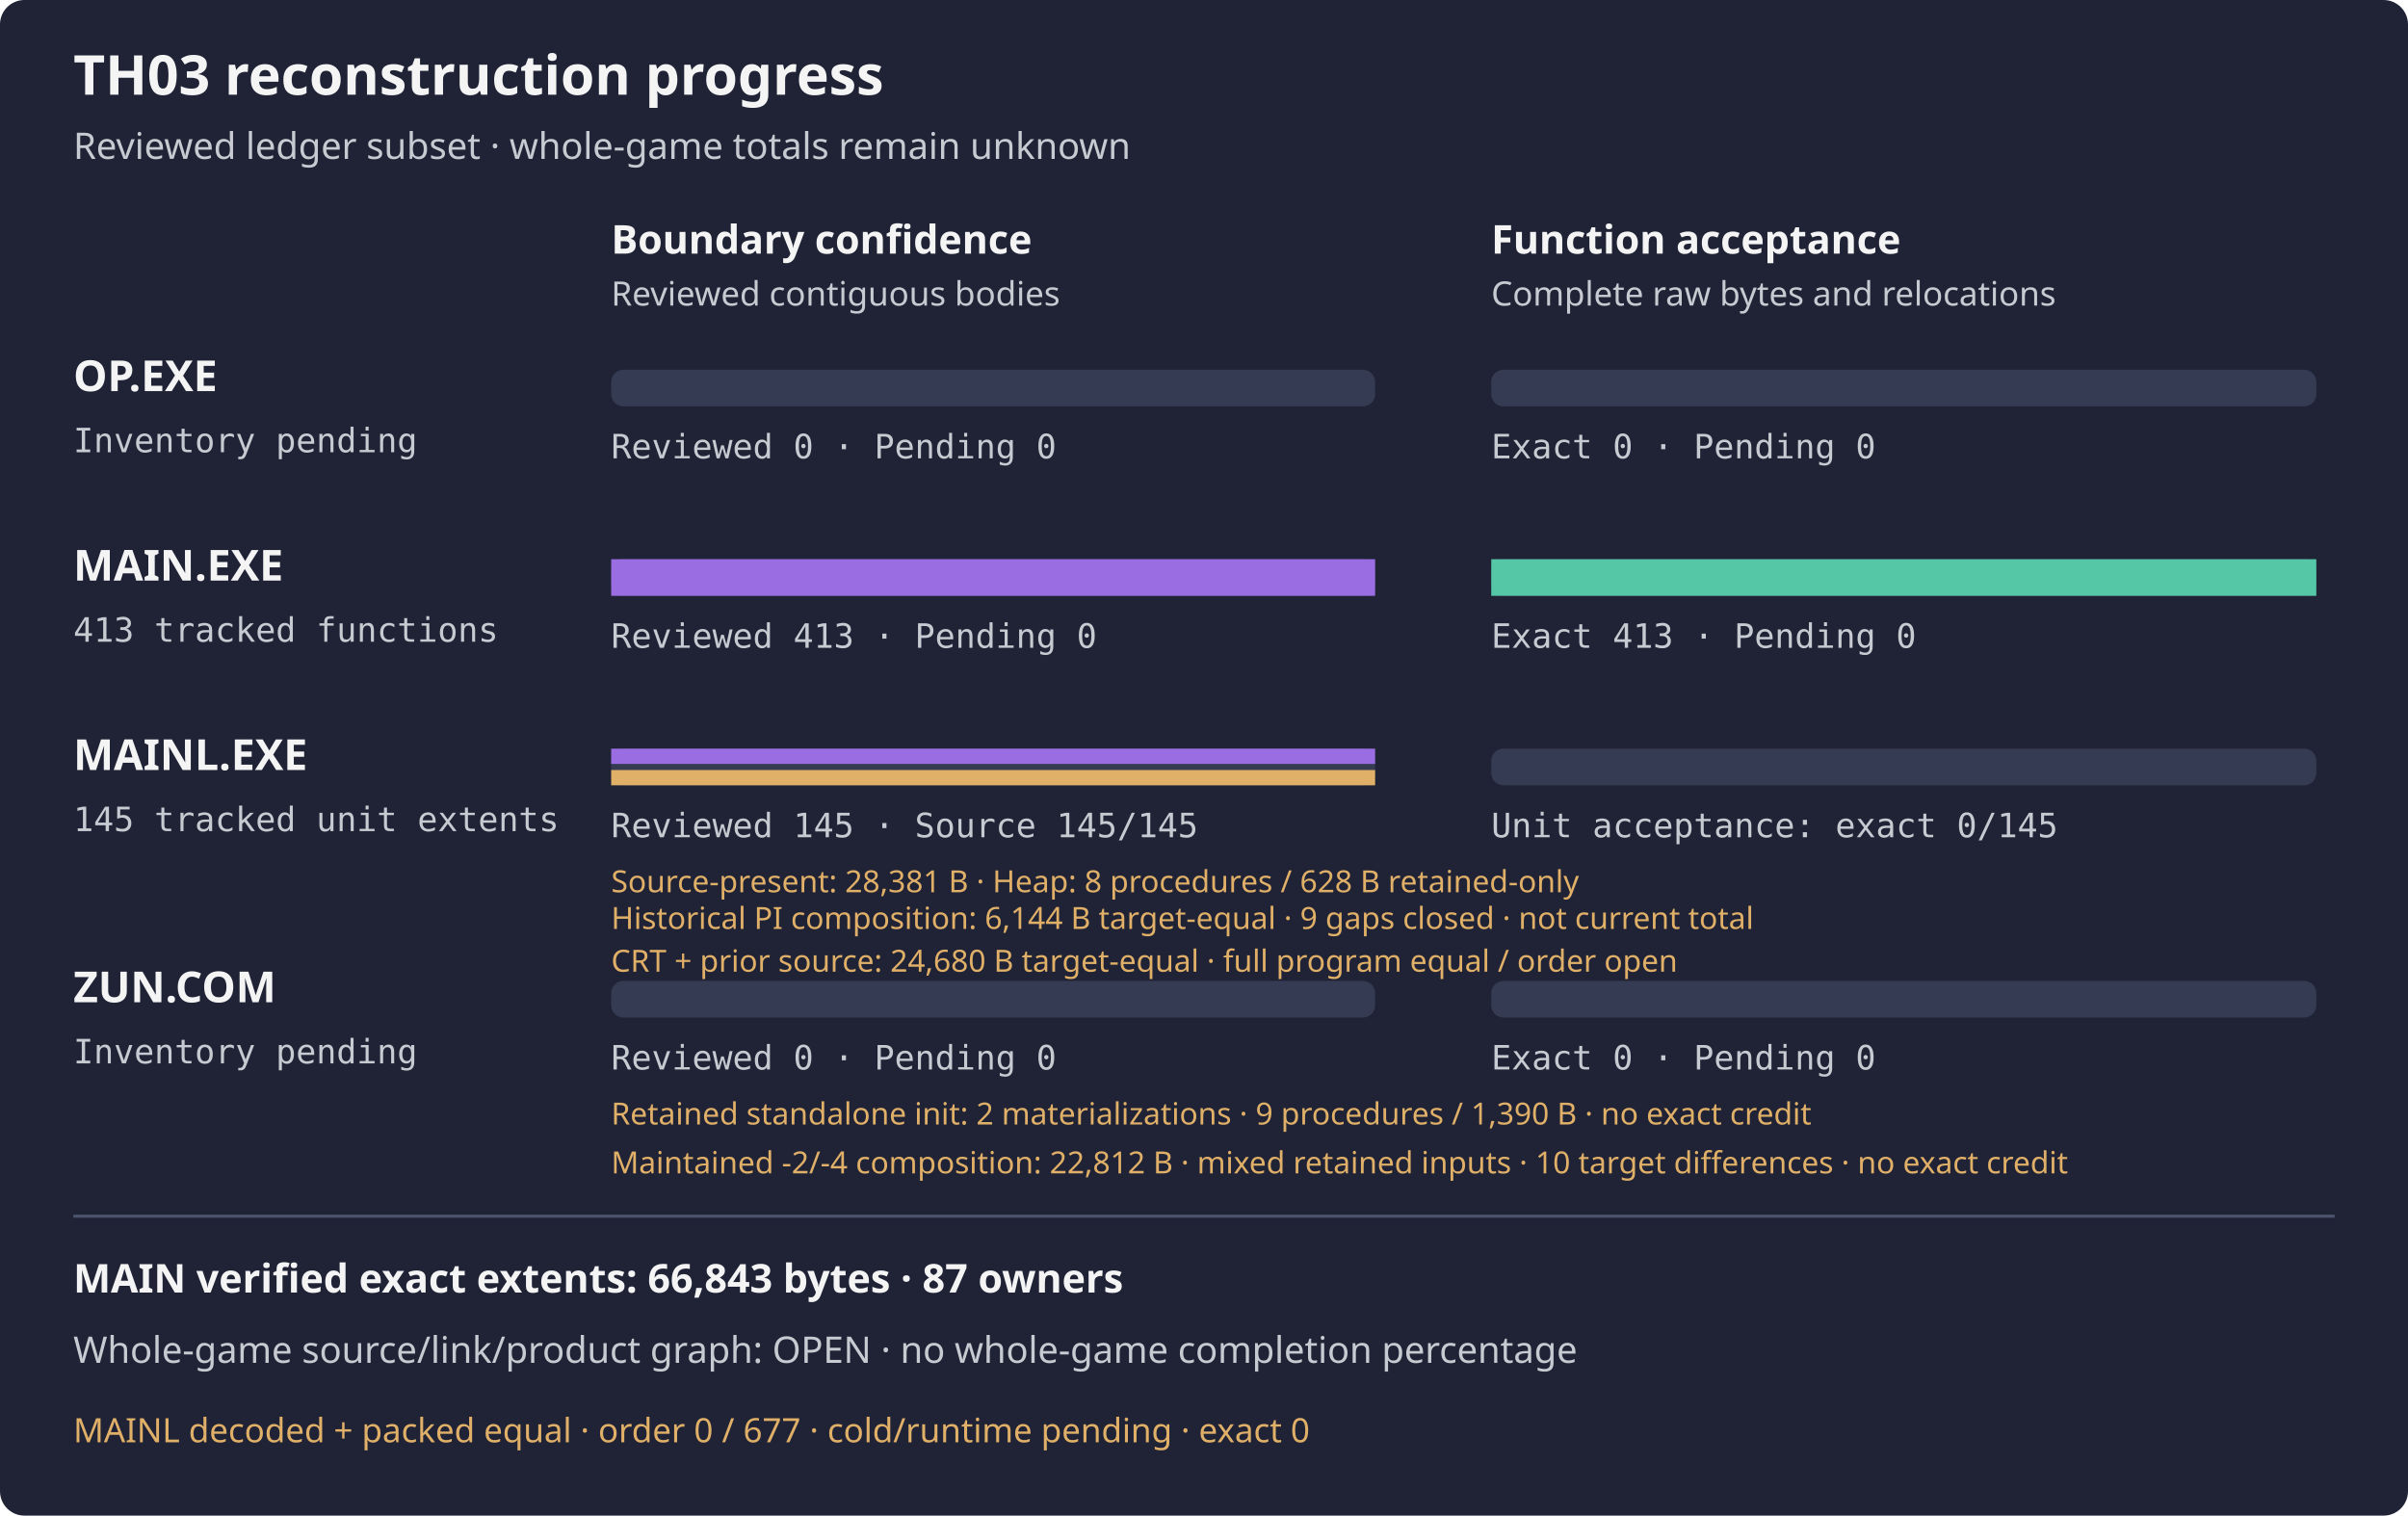
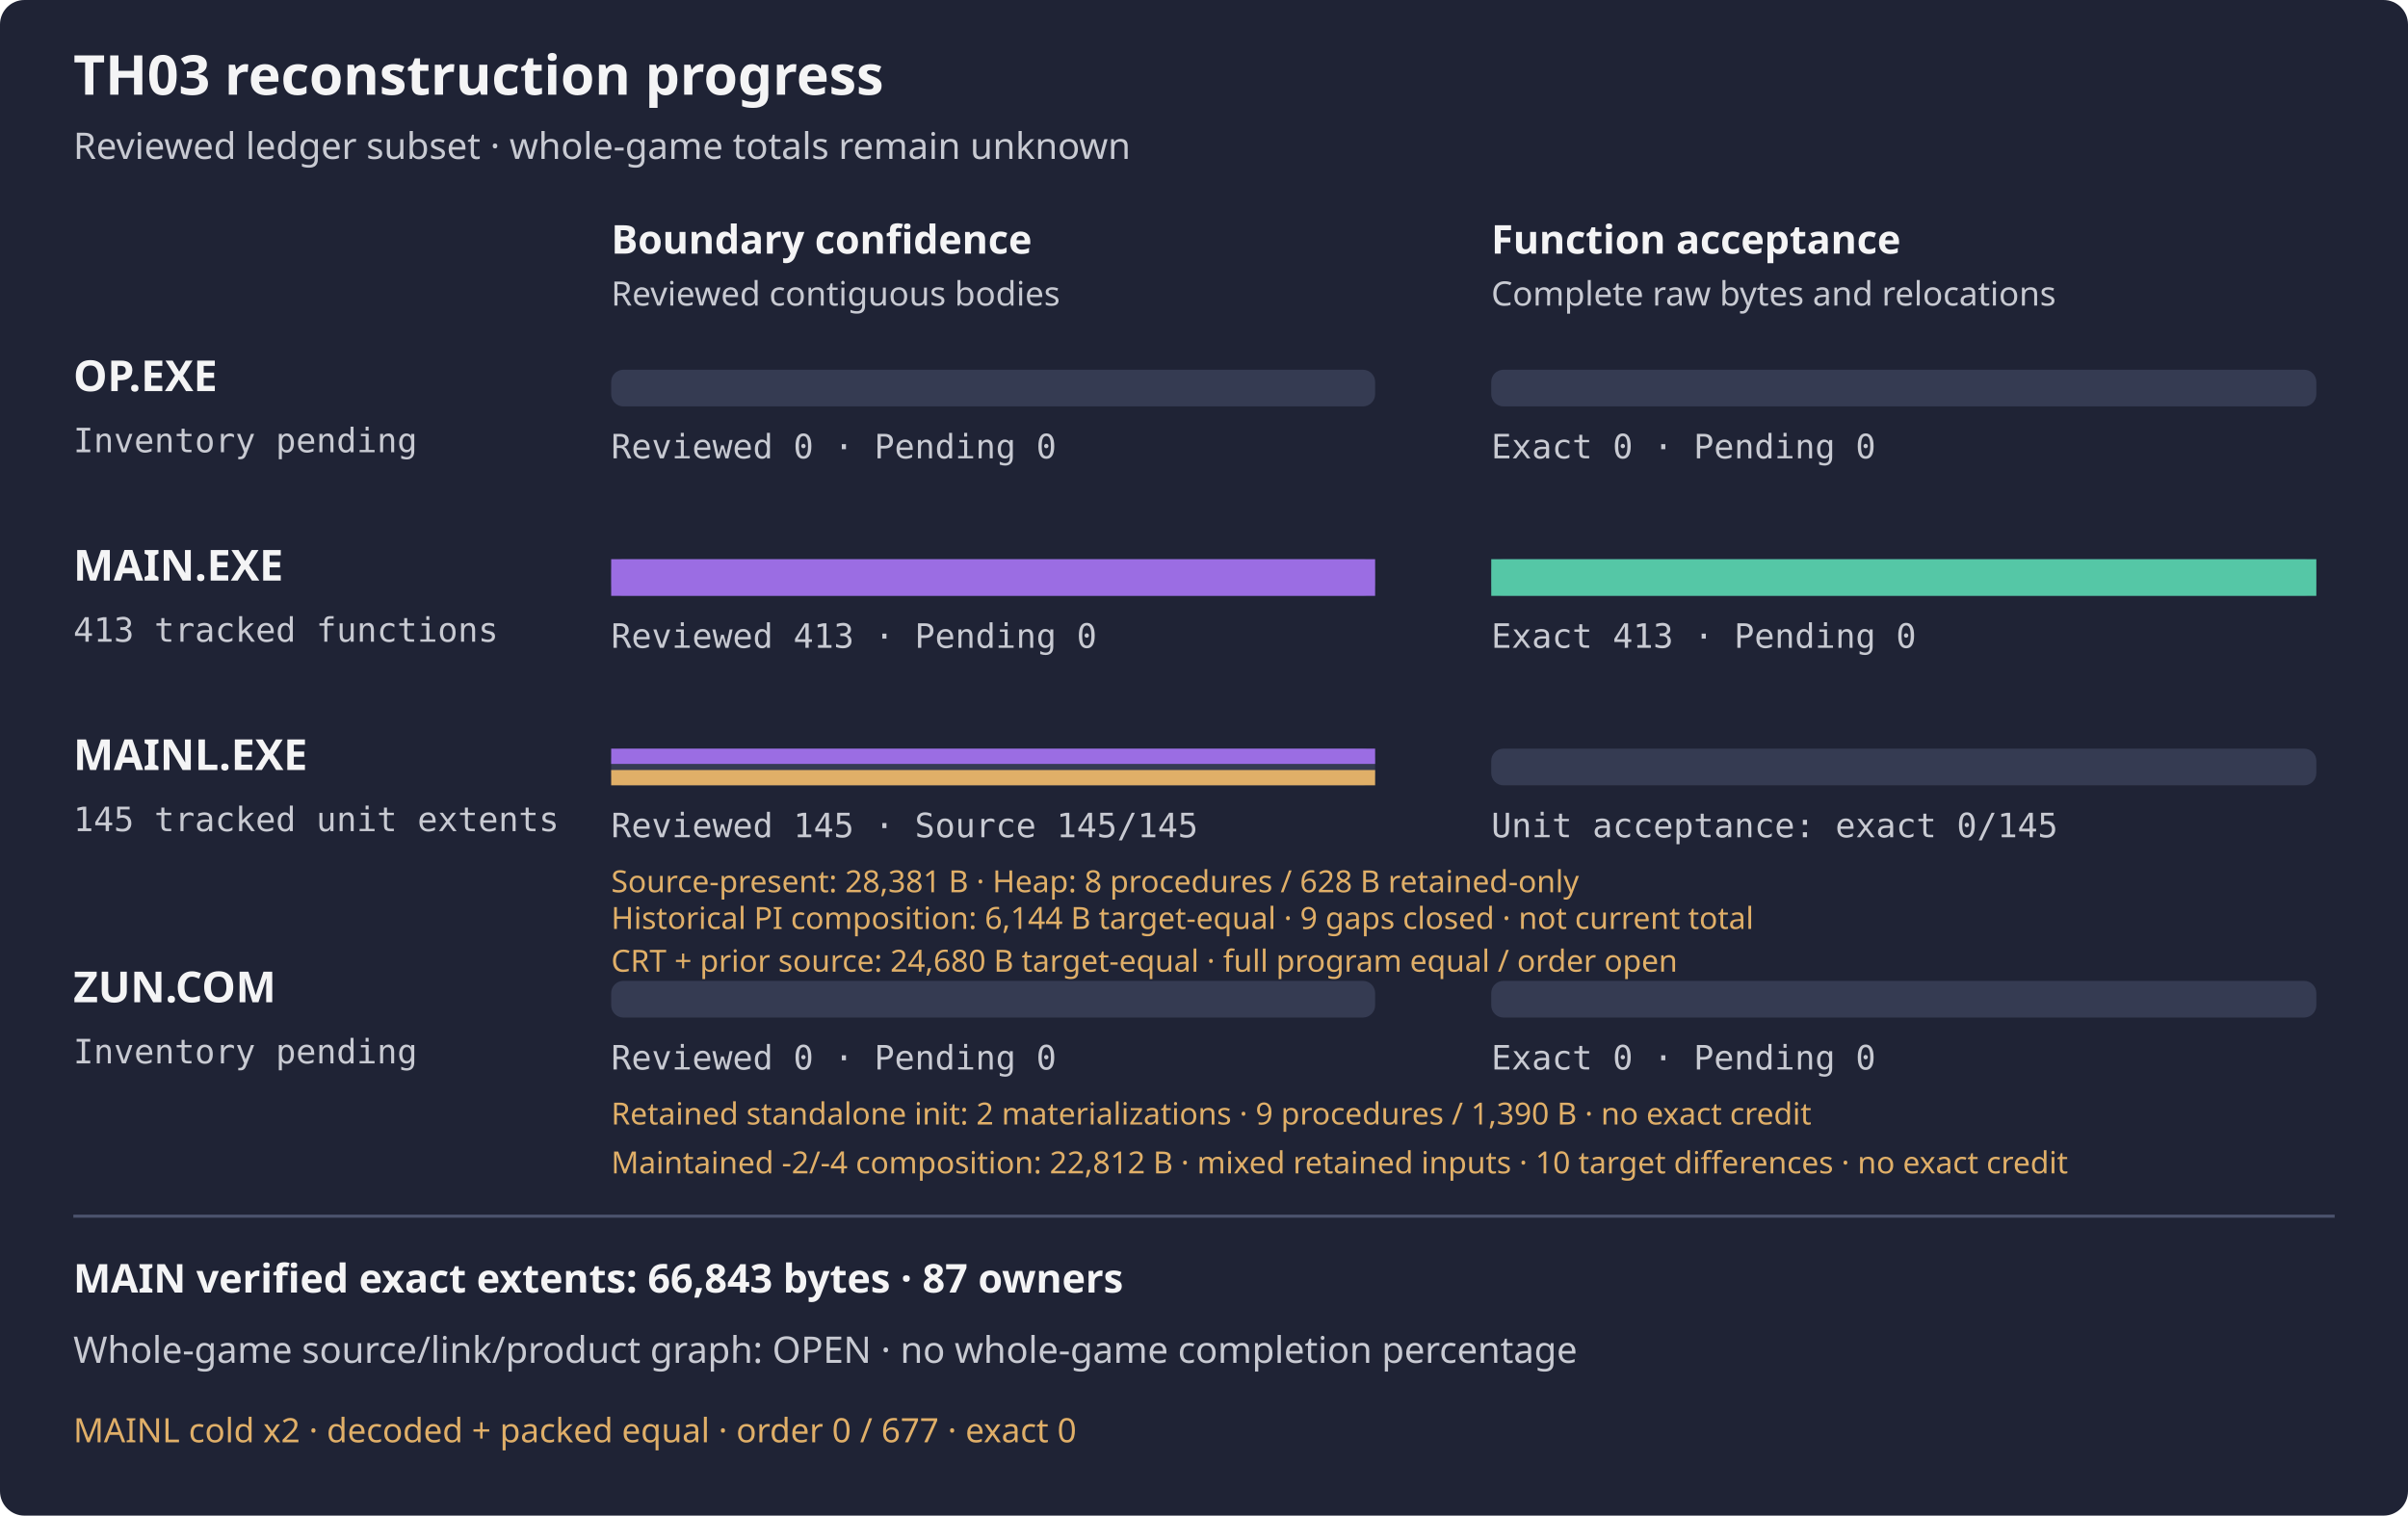
<svg xmlns="http://www.w3.org/2000/svg" width="788" height="496" viewBox="0 0 788 496" role="img" aria-label="TH03 reviewed subset reconstruction progress">
  <rect width="788" height="496" rx="8" fill="#1f2335" />
  <text x="24" y="31" fill="#f4f4f5" font-family="sans-serif" font-size="18" font-weight="600">TH03 reconstruction progress</text>
  <text x="24" y="52" fill="#c8cad2" font-family="sans-serif" font-size="12">Reviewed ledger subset · whole-game totals remain unknown</text>
  <text x="200" y="83" fill="#f4f4f5" font-family="sans-serif" font-size="13" font-weight="600">Boundary confidence</text>
  <text x="488" y="83" fill="#f4f4f5" font-family="sans-serif" font-size="13" font-weight="600">Function acceptance</text>
  <text x="200" y="100" fill="#c8cad2" font-family="sans-serif" font-size="11">Reviewed contiguous bodies</text>
  <text x="488" y="100" fill="#c8cad2" font-family="sans-serif" font-size="11">Complete raw bytes and relocations</text>
  <text x="24" y="128" fill="#f4f4f5" font-family="sans-serif" font-size="14" font-weight="600">OP.EXE</text>
  <text x="24" y="148" fill="#c8cad2" font-family="monospace" font-size="11">Inventory pending</text>
  <rect x="200" y="121" width="250" height="12" rx="4" fill="#353b52" />
  <rect x="488" y="121" width="270" height="12" rx="4" fill="#353b52" />
  <rect x="200" y="121" width="0.00" height="12" fill="#9b6de3" />
  <rect x="488" y="121" width="0.00" height="12" fill="#55c7a6" />
  <text x="200" y="150" fill="#c8cad2" font-family="monospace" font-size="11">Reviewed 0 · Pending 0</text>
  <text x="488" y="150" fill="#c8cad2" font-family="monospace" font-size="11">Exact 0 · Pending 0</text>
  <text x="24" y="190" fill="#f4f4f5" font-family="sans-serif" font-size="14" font-weight="600">MAIN.EXE</text>
  <text x="24" y="210" fill="#c8cad2" font-family="monospace" font-size="11">413 tracked functions</text>
  <rect x="200" y="183" width="250" height="12" rx="4" fill="#353b52" />
  <rect x="488" y="183" width="270" height="12" rx="4" fill="#353b52" />
  <rect x="200" y="183" width="250.00" height="12" fill="#9b6de3" />
  <rect x="488" y="183" width="270.00" height="12" fill="#55c7a6" />
  <text x="200" y="212" fill="#c8cad2" font-family="monospace" font-size="11">Reviewed 413 · Pending 0</text>
  <text x="488" y="212" fill="#c8cad2" font-family="monospace" font-size="11">Exact 413 · Pending 0</text>
  <g aria-label="MAINL bars count tracked unit extents, not functions; source-present is not exact">
    <text x="24" y="252" fill="#f4f4f5" font-family="sans-serif" font-size="14" font-weight="600">MAINL.EXE</text>
    <text x="24" y="272" fill="#c8cad2" font-family="monospace" font-size="11">145 tracked unit extents</text>
    <rect x="200" y="245" width="250" height="12" rx="4" fill="#353b52" />
    <rect x="488" y="245" width="270" height="12" rx="4" fill="#353b52" />
    <rect x="200" y="245" width="250.00" height="5" fill="#9b6de3" />
    <rect x="200" y="252" width="250.00" height="5" fill="#e0af68" />
    <rect x="488" y="245" width="0.00" height="12" fill="#55c7a6" />
    <text x="200" y="274" fill="#c8cad2" font-family="monospace" font-size="11">Reviewed 145 · Source 145/145</text>
    <text x="488" y="274" fill="#c8cad2" font-family="monospace" font-size="11">Unit acceptance: exact 0/145</text>
    <text x="200" y="292" fill="#e0af68" font-family="sans-serif" font-size="10">Source-present: 28,381 B · Heap: 8 procedures / 628 B retained-only</text>
  </g>
  <text x="200" y="304" fill="#e0af68" font-family="sans-serif" font-size="10">Historical PI composition: 6,144 B target-equal · 9 gaps closed · not current total</text>
  <text x="200" y="318" fill="#e0af68" font-family="sans-serif" font-size="10">CRT + prior source: 24,680 B target-equal · full program equal / order open</text>
  <text x="24" y="328" fill="#f4f4f5" font-family="sans-serif" font-size="14" font-weight="600">ZUN.COM</text>
  <text x="24" y="348" fill="#c8cad2" font-family="monospace" font-size="11">Inventory pending</text>
  <rect x="200" y="321" width="250" height="12" rx="4" fill="#353b52" />
  <rect x="488" y="321" width="270" height="12" rx="4" fill="#353b52" />
  <rect x="200" y="321" width="0.00" height="12" fill="#9b6de3" />
  <rect x="488" y="321" width="0.00" height="12" fill="#55c7a6" />
  <text x="200" y="350" fill="#c8cad2" font-family="monospace" font-size="11">Reviewed 0 · Pending 0</text>
  <text x="488" y="350" fill="#c8cad2" font-family="monospace" font-size="11">Exact 0 · Pending 0</text>
  <text x="200" y="368" fill="#e0af68" font-family="sans-serif" font-size="10">Retained standalone init: 2 materializations · 9 procedures / 1,390 B · no exact credit</text>
  <text x="200" y="384" fill="#e0af68" font-family="sans-serif" font-size="10" aria-label="Two equal 22,812-byte mixed-source outputs: maintained init (-2) and driver (-4), three retained other payloads and retained wrapper scaffold. Two independent driver materializations have raw OBJ/COM/MAP equality, no normalization or object reuse; first was not a predeclared pair, and second source mtimes were declared from observed first inputs. Fourteen wrapper-only observations and wrong-transfer negative pass; no payload execution or native composition build. Ten target differences remain; no exact acceptance or DIET closure">Maintained -2/-4 composition: 22,812 B · mixed retained inputs · 10 target differences · no exact credit</text>
  <path d="M24 398 H764" stroke="#4b526d" />
  <text x="24" y="423" fill="#f4f4f5" font-family="sans-serif" font-size="13" font-weight="600">MAIN verified exact extents: 66,843 bytes · 87 owners</text>
  <text x="24" y="446" fill="#c8cad2" font-family="sans-serif" font-size="12">Whole-game source/link/product graph: OPEN · no whole-game completion percentage</text>
-   <text x="24" y="472" fill="#e0af68" font-family="sans-serif" font-size="11">MAINL decoded + packed equal · order 0 / 677 · cold/runtime pending · exact 0</text>
+   <text x="24" y="472" fill="#e0af68" font-family="sans-serif" font-size="11">MAINL cold x2 · decoded + packed equal · order 0 / 677 · exact 0</text>
</svg>
